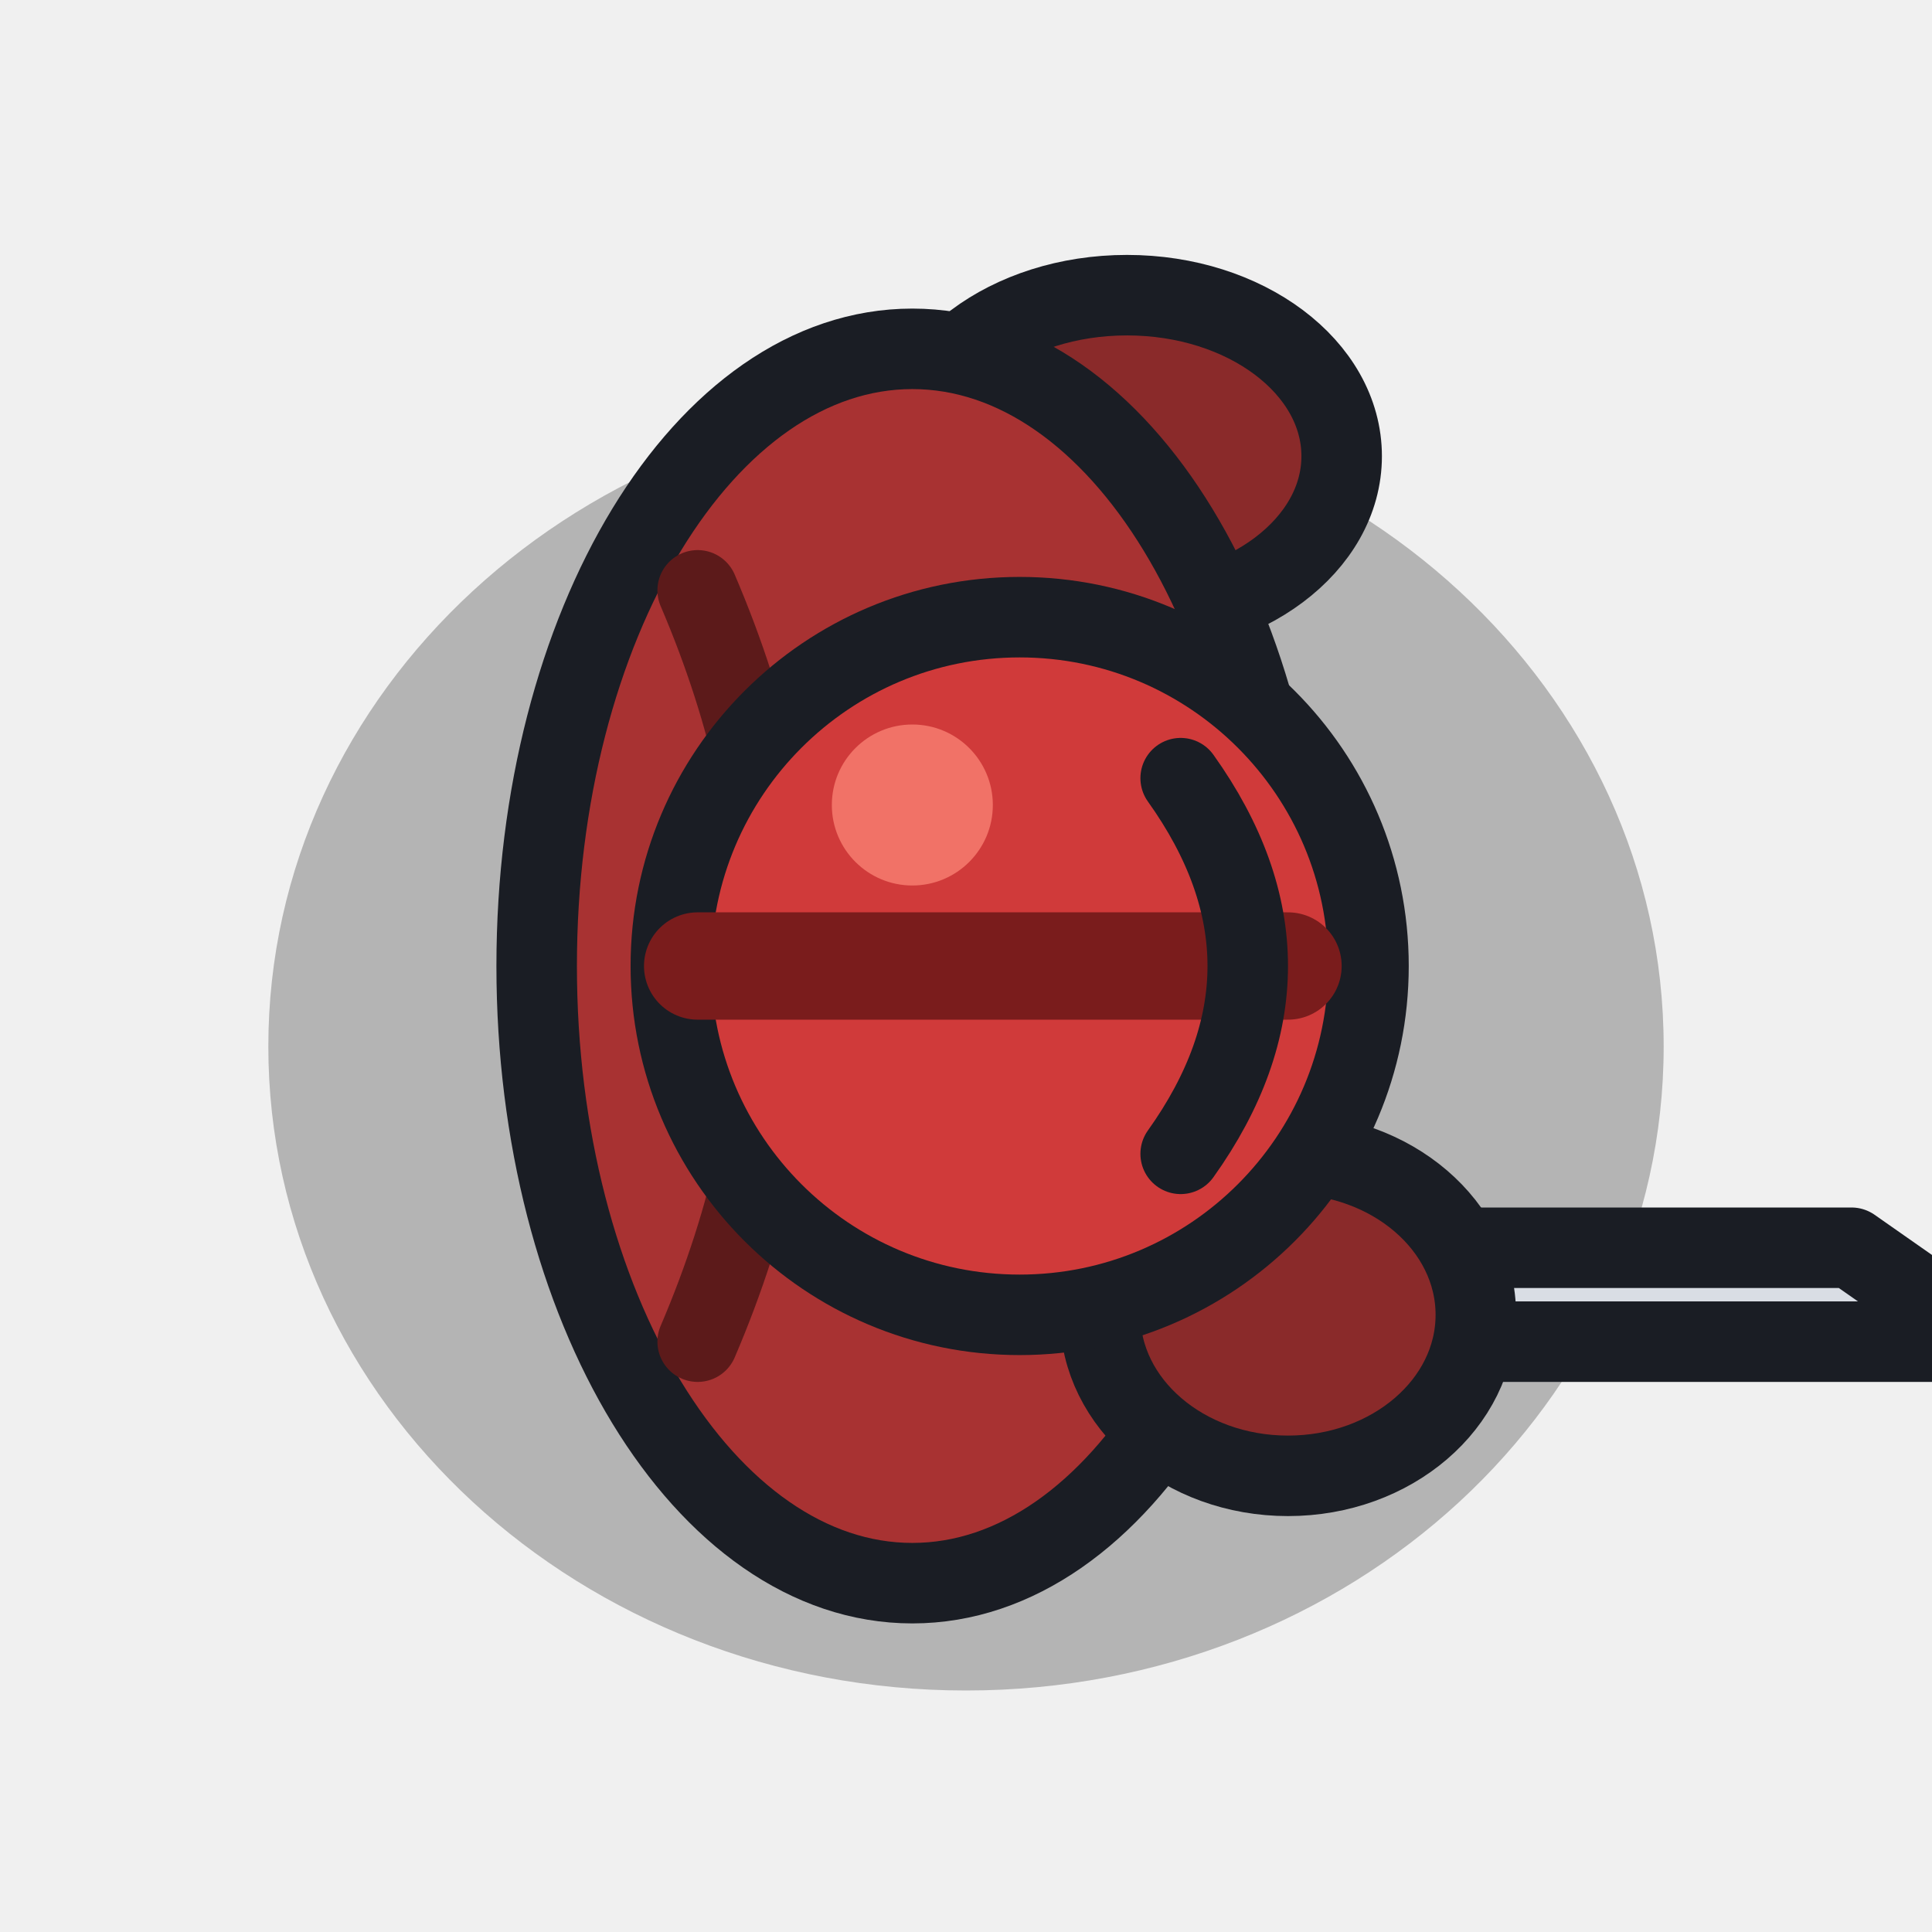
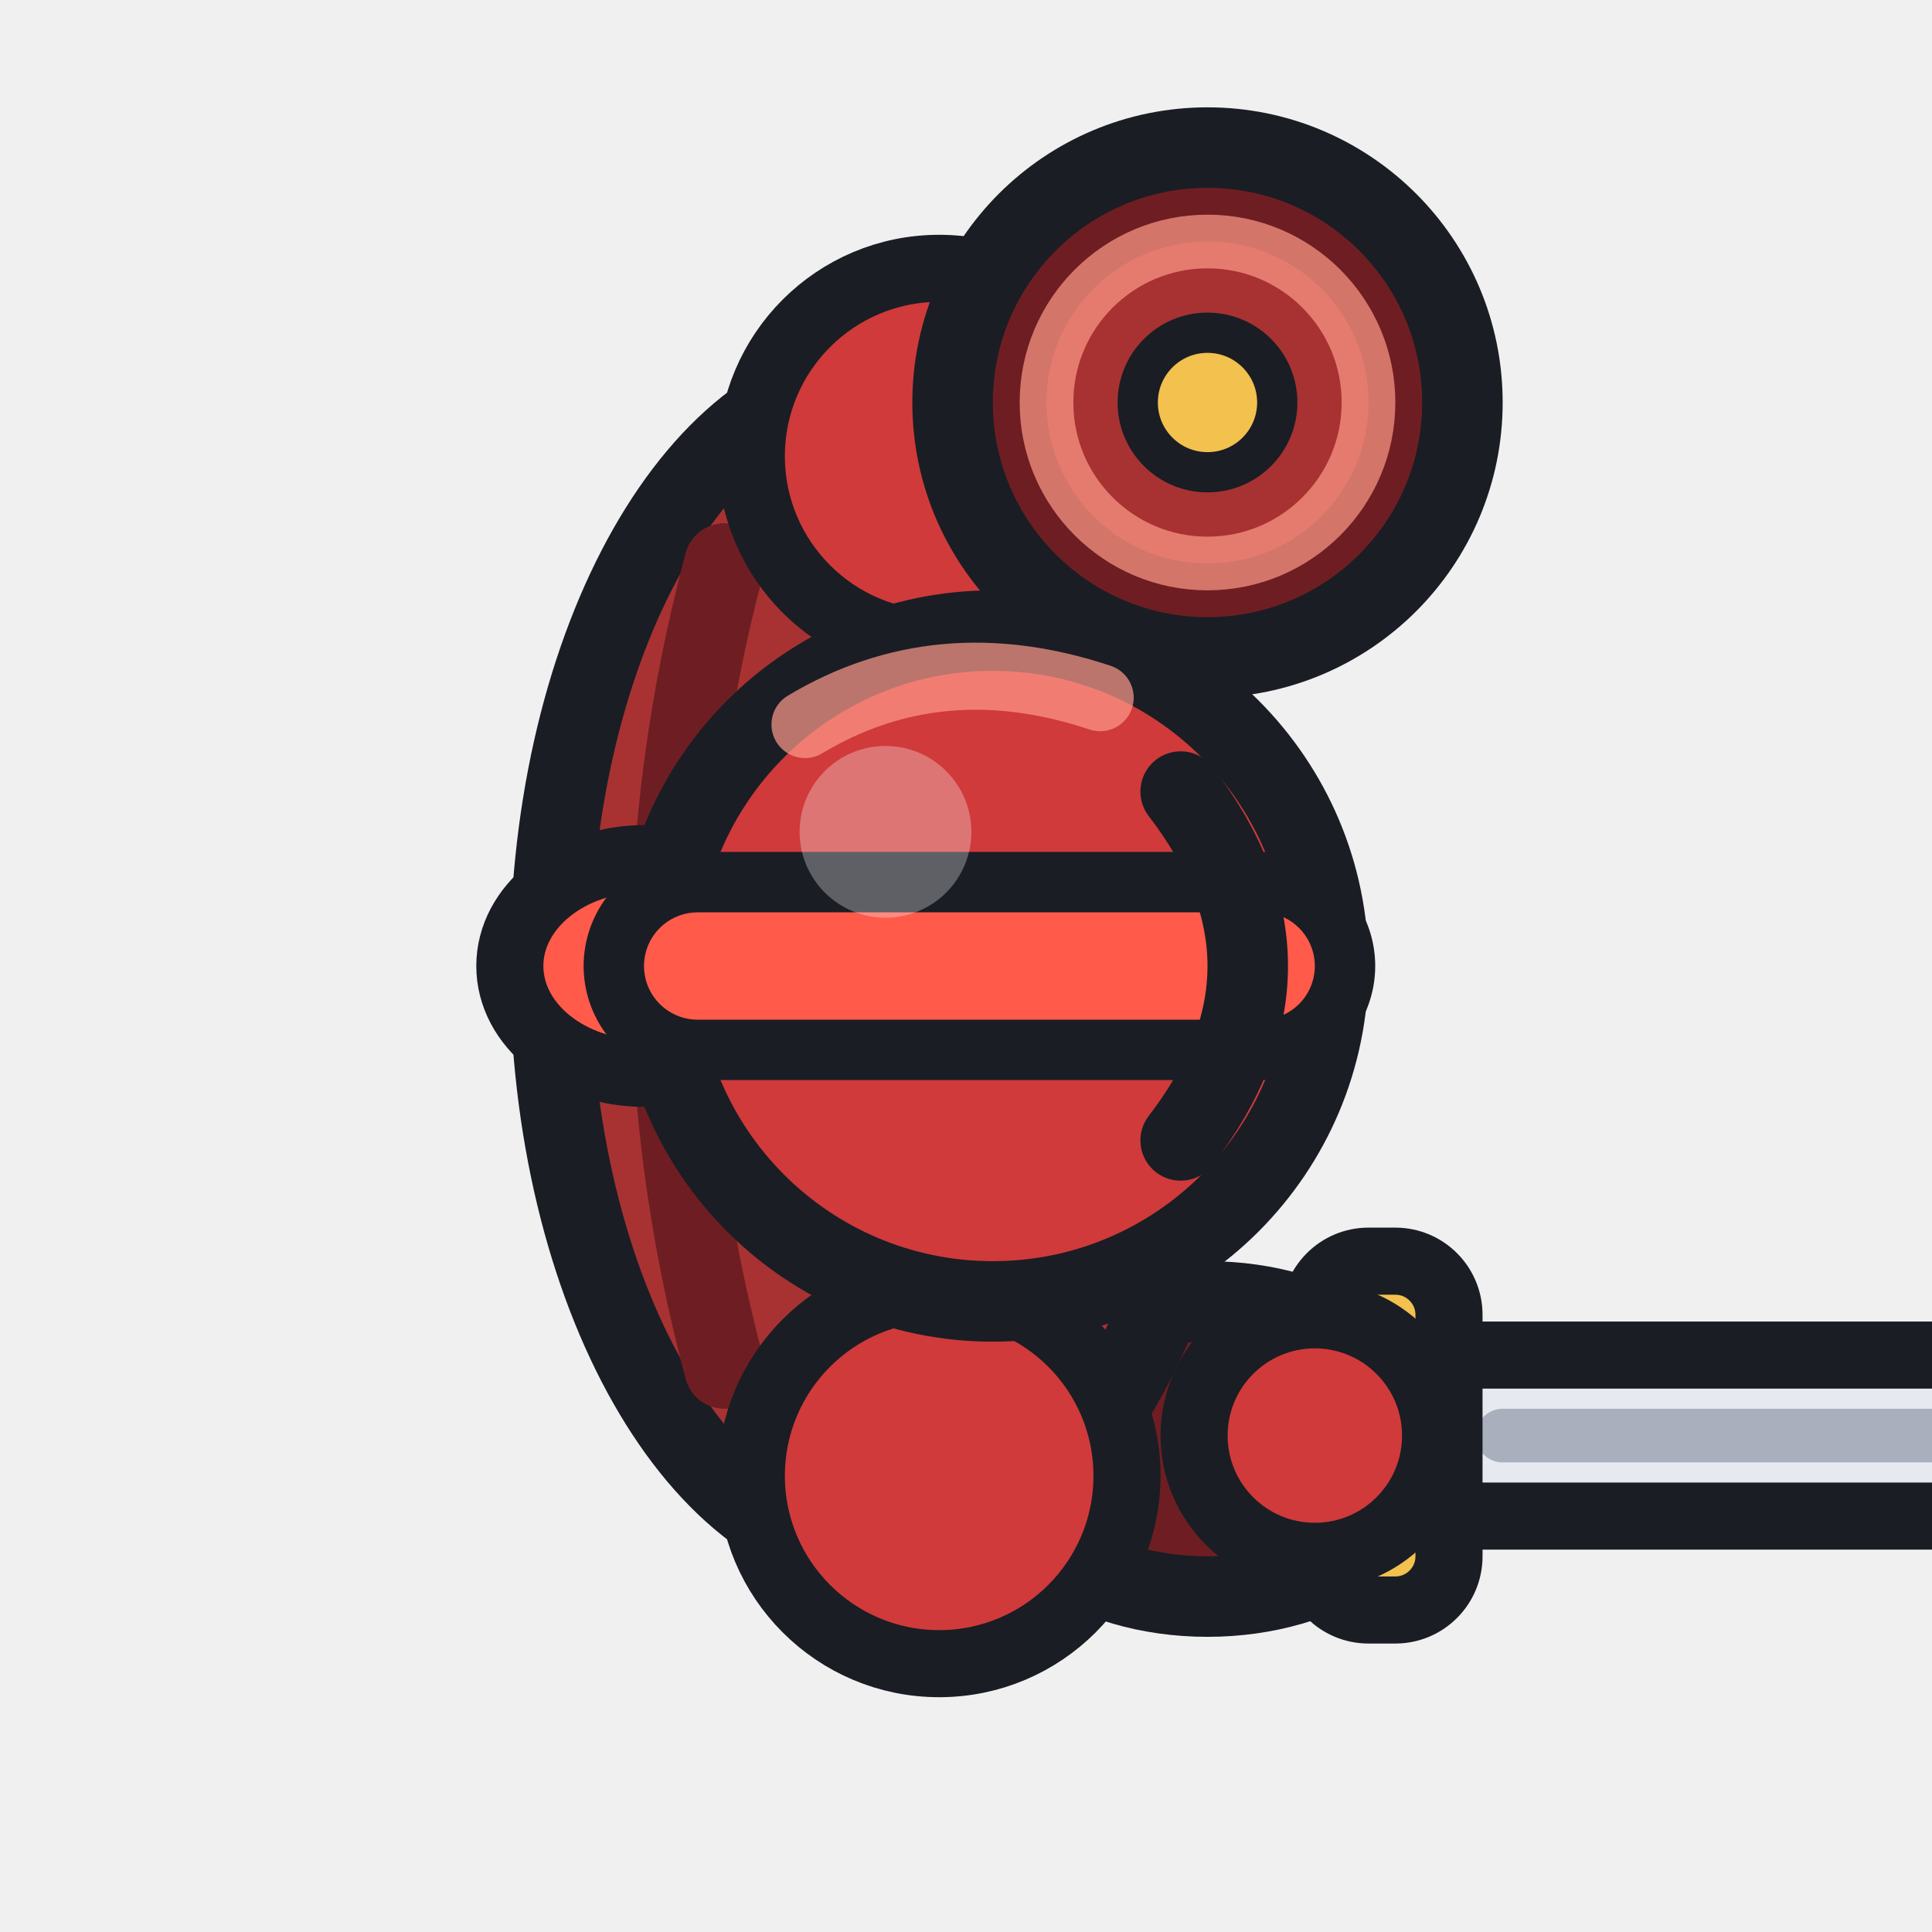
<svg xmlns="http://www.w3.org/2000/svg" width="72" height="72" viewBox="0 0 72 72">
  <g transform="translate(36 36)">
-     <ellipse cx="0" cy="3" rx="26" ry="24" fill="#000000" opacity="0.25" />
-     <ellipse cx="6" cy="-19" rx="8" ry="6" fill="#8a2a2a" stroke="#1a1d24" stroke-width="3" />
-     <ellipse cx="-2" cy="0" rx="14" ry="23" fill="#a83232" stroke="#1a1d24" stroke-width="3" />
-     <path d="M -10 -14 Q -4 0 -10 14" fill="none" stroke="#5c1a1a" stroke-width="3" stroke-linecap="round" />
-     <path d="M 14 14 L 38 14 L 33 10.5 L 14 10.5 Z" fill="#d9dde4" stroke="#1a1d24" stroke-width="3" stroke-linejoin="round" />
-     <rect x="8" y="8" width="7" height="9" rx="2" fill="#5c1a1a" stroke="#1a1d24" stroke-width="3" />
-     <ellipse cx="12" cy="13" rx="7" ry="6" fill="#8a2a2a" stroke="#1a1d24" stroke-width="3" />
-     <circle cx="2" cy="0" r="13" fill="#d03a3a" stroke="#1a1d24" stroke-width="3" />
-     <path d="M -10 0 L 12 0" stroke="#7a1c1c" stroke-width="4" stroke-linecap="round" />
-     <path d="M 8 -7 Q 13 0 8 7" fill="none" stroke="#1a1d24" stroke-width="3" stroke-linecap="round" />
-     <circle cx="-2" cy="-6" r="3" fill="#ff8a7a" opacity="0.7" />
+     <ellipse cx="9" cy="18" rx="8" ry="5.5" fill="#6e1e22" stroke="#1a1d24" stroke-width="3" stroke-linejoin="round" stroke-linecap="round" />
+     <path d="M 17 14.5 L 38 14.5 L 45 17.5 L 38 20.5 L 17 20.5 Z" fill="#e6eaf0" stroke="#1a1d24" stroke-width="2.5" stroke-linejoin="round" stroke-linecap="round" />
+     <path d="M 20 17.5 L 39 17.5" stroke="#a9afbc" stroke-width="2" stroke-linecap="round" />
+     <rect x="13" y="11" width="5" height="13" rx="2" fill="#f2c14e" stroke="#1a1d24" stroke-width="2.5" stroke-linejoin="round" stroke-linecap="round" />
+     <circle cx="13" cy="17.5" r="4.5" fill="#d03a3a" stroke="#1a1d24" stroke-width="2.5" stroke-linejoin="round" stroke-linecap="round" />
+     <ellipse cx="3" cy="-18" rx="8" ry="5.5" fill="#6e1e22" stroke="#1a1d24" stroke-width="3" stroke-linejoin="round" stroke-linecap="round" />
+     <ellipse cx="-3" cy="0" rx="12.5" ry="22" fill="#a83232" stroke="#1a1d24" stroke-width="3" stroke-linejoin="round" stroke-linecap="round" />
+     <path d="M -9 -15 Q -13 0 -9 15" fill="none" stroke="#6e1e22" stroke-width="3" stroke-linecap="round" />
+     <circle cx="-1" cy="-19" r="7" fill="#d03a3a" stroke="#1a1d24" stroke-width="2.5" stroke-linejoin="round" stroke-linecap="round" />
+     <circle cx="-1" cy="19" r="7" fill="#d03a3a" stroke="#1a1d24" stroke-width="2.5" stroke-linejoin="round" stroke-linecap="round" />
+     <circle cx="9" cy="-21" r="9.5" fill="#6e1e22" stroke="#1a1d24" stroke-width="3" stroke-linejoin="round" stroke-linecap="round" />
+     <circle cx="9" cy="-21" r="6" fill="#a83232" stroke="#ff9a8a" stroke-width="2" stroke-opacity="0.7" />
+     <circle cx="9" cy="-21" r="2.6" fill="#f2c14e" stroke="#1a1d24" stroke-width="1.5" stroke-linejoin="round" stroke-linecap="round" />
+     <ellipse cx="-12" cy="0" rx="5" ry="4" fill="#ff5a4a" stroke="#1a1d24" stroke-width="2.5" stroke-linejoin="round" stroke-linecap="round" />
+     <circle cx="1" cy="0" r="12.5" fill="#d03a3a" stroke="#1a1d24" stroke-width="3" stroke-linejoin="round" stroke-linecap="round" />
+     <path d="M -10 0 L 11 0" stroke="#1a1d24" stroke-width="8.5" stroke-linecap="round" />
+     <path d="M -10 0 L 11 0" stroke="#ff5a4a" stroke-width="4" stroke-linecap="round" />
+     <path d="M 8 -6.5 Q 13 0 8 6.5" fill="none" stroke="#1a1d24" stroke-width="3" stroke-linecap="round" />
+     <path d="M -6 -9 Q -1 -12 5 -10" fill="none" stroke="#ff9a8a" stroke-width="2.5" stroke-linecap="round" opacity="0.7" />
+     <circle cx="-3" cy="-5" r="3.2" fill="#ffffff" opacity="0.3" />
  </g>
</svg>
